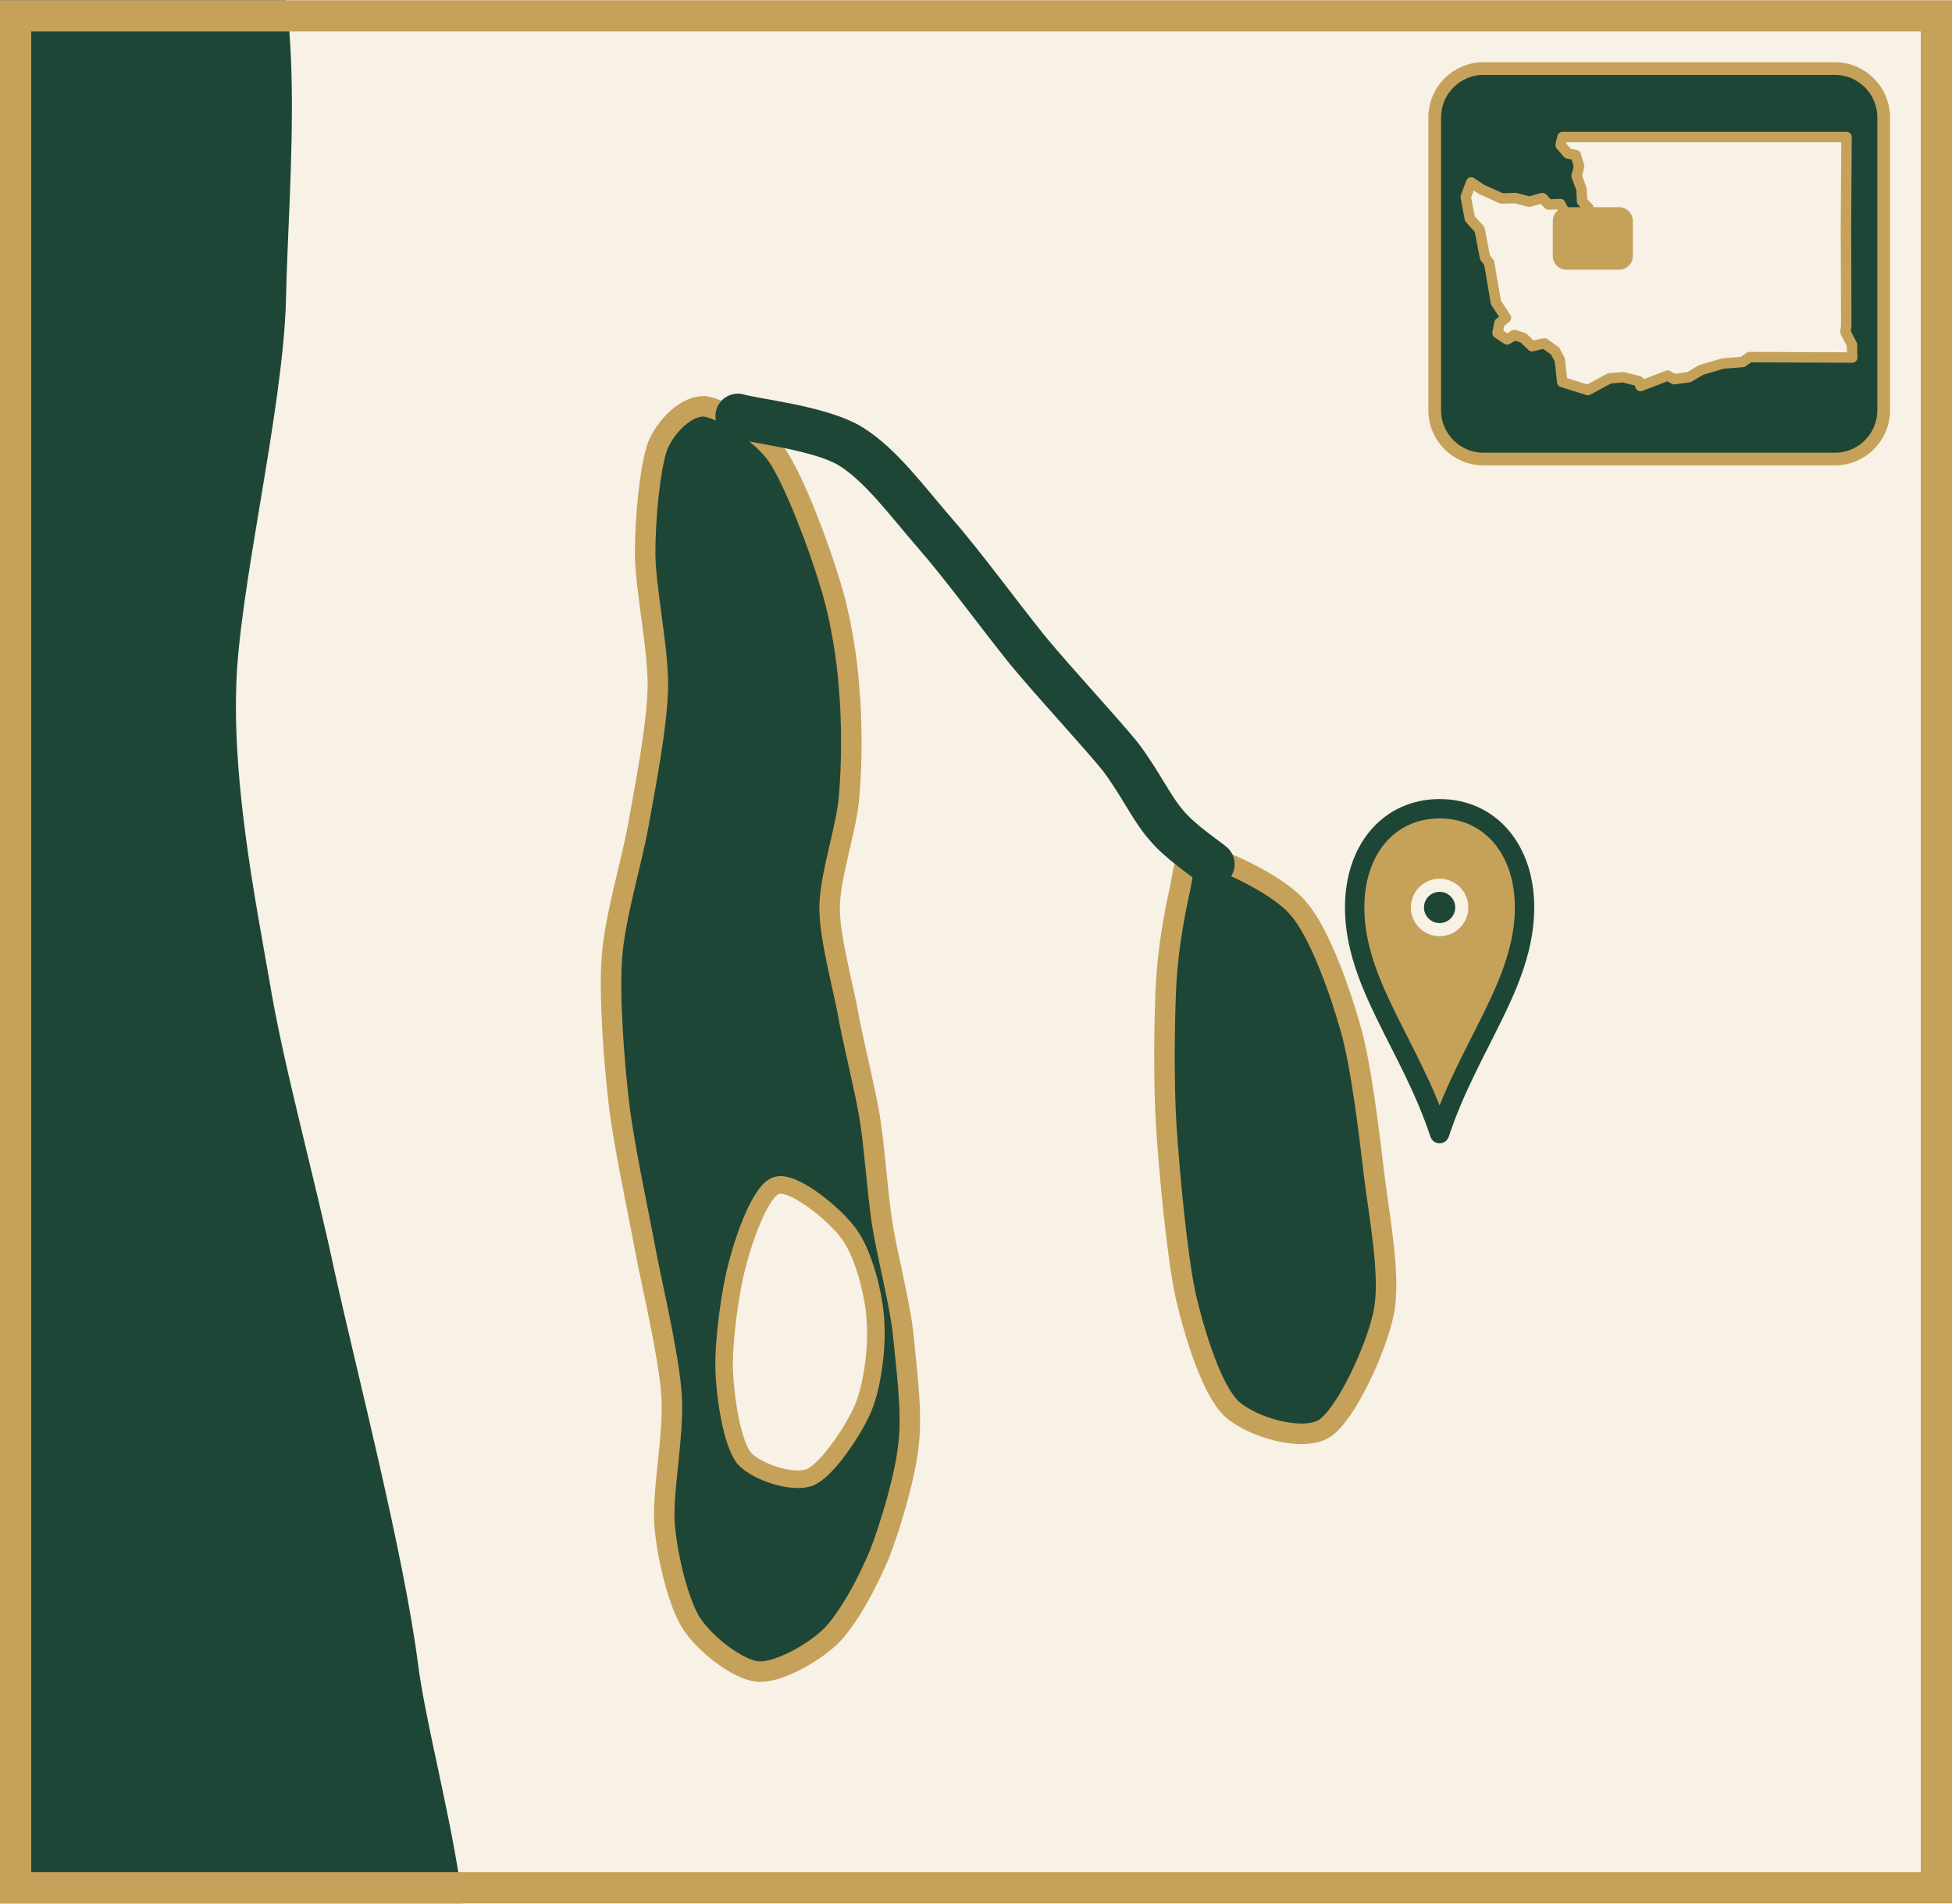
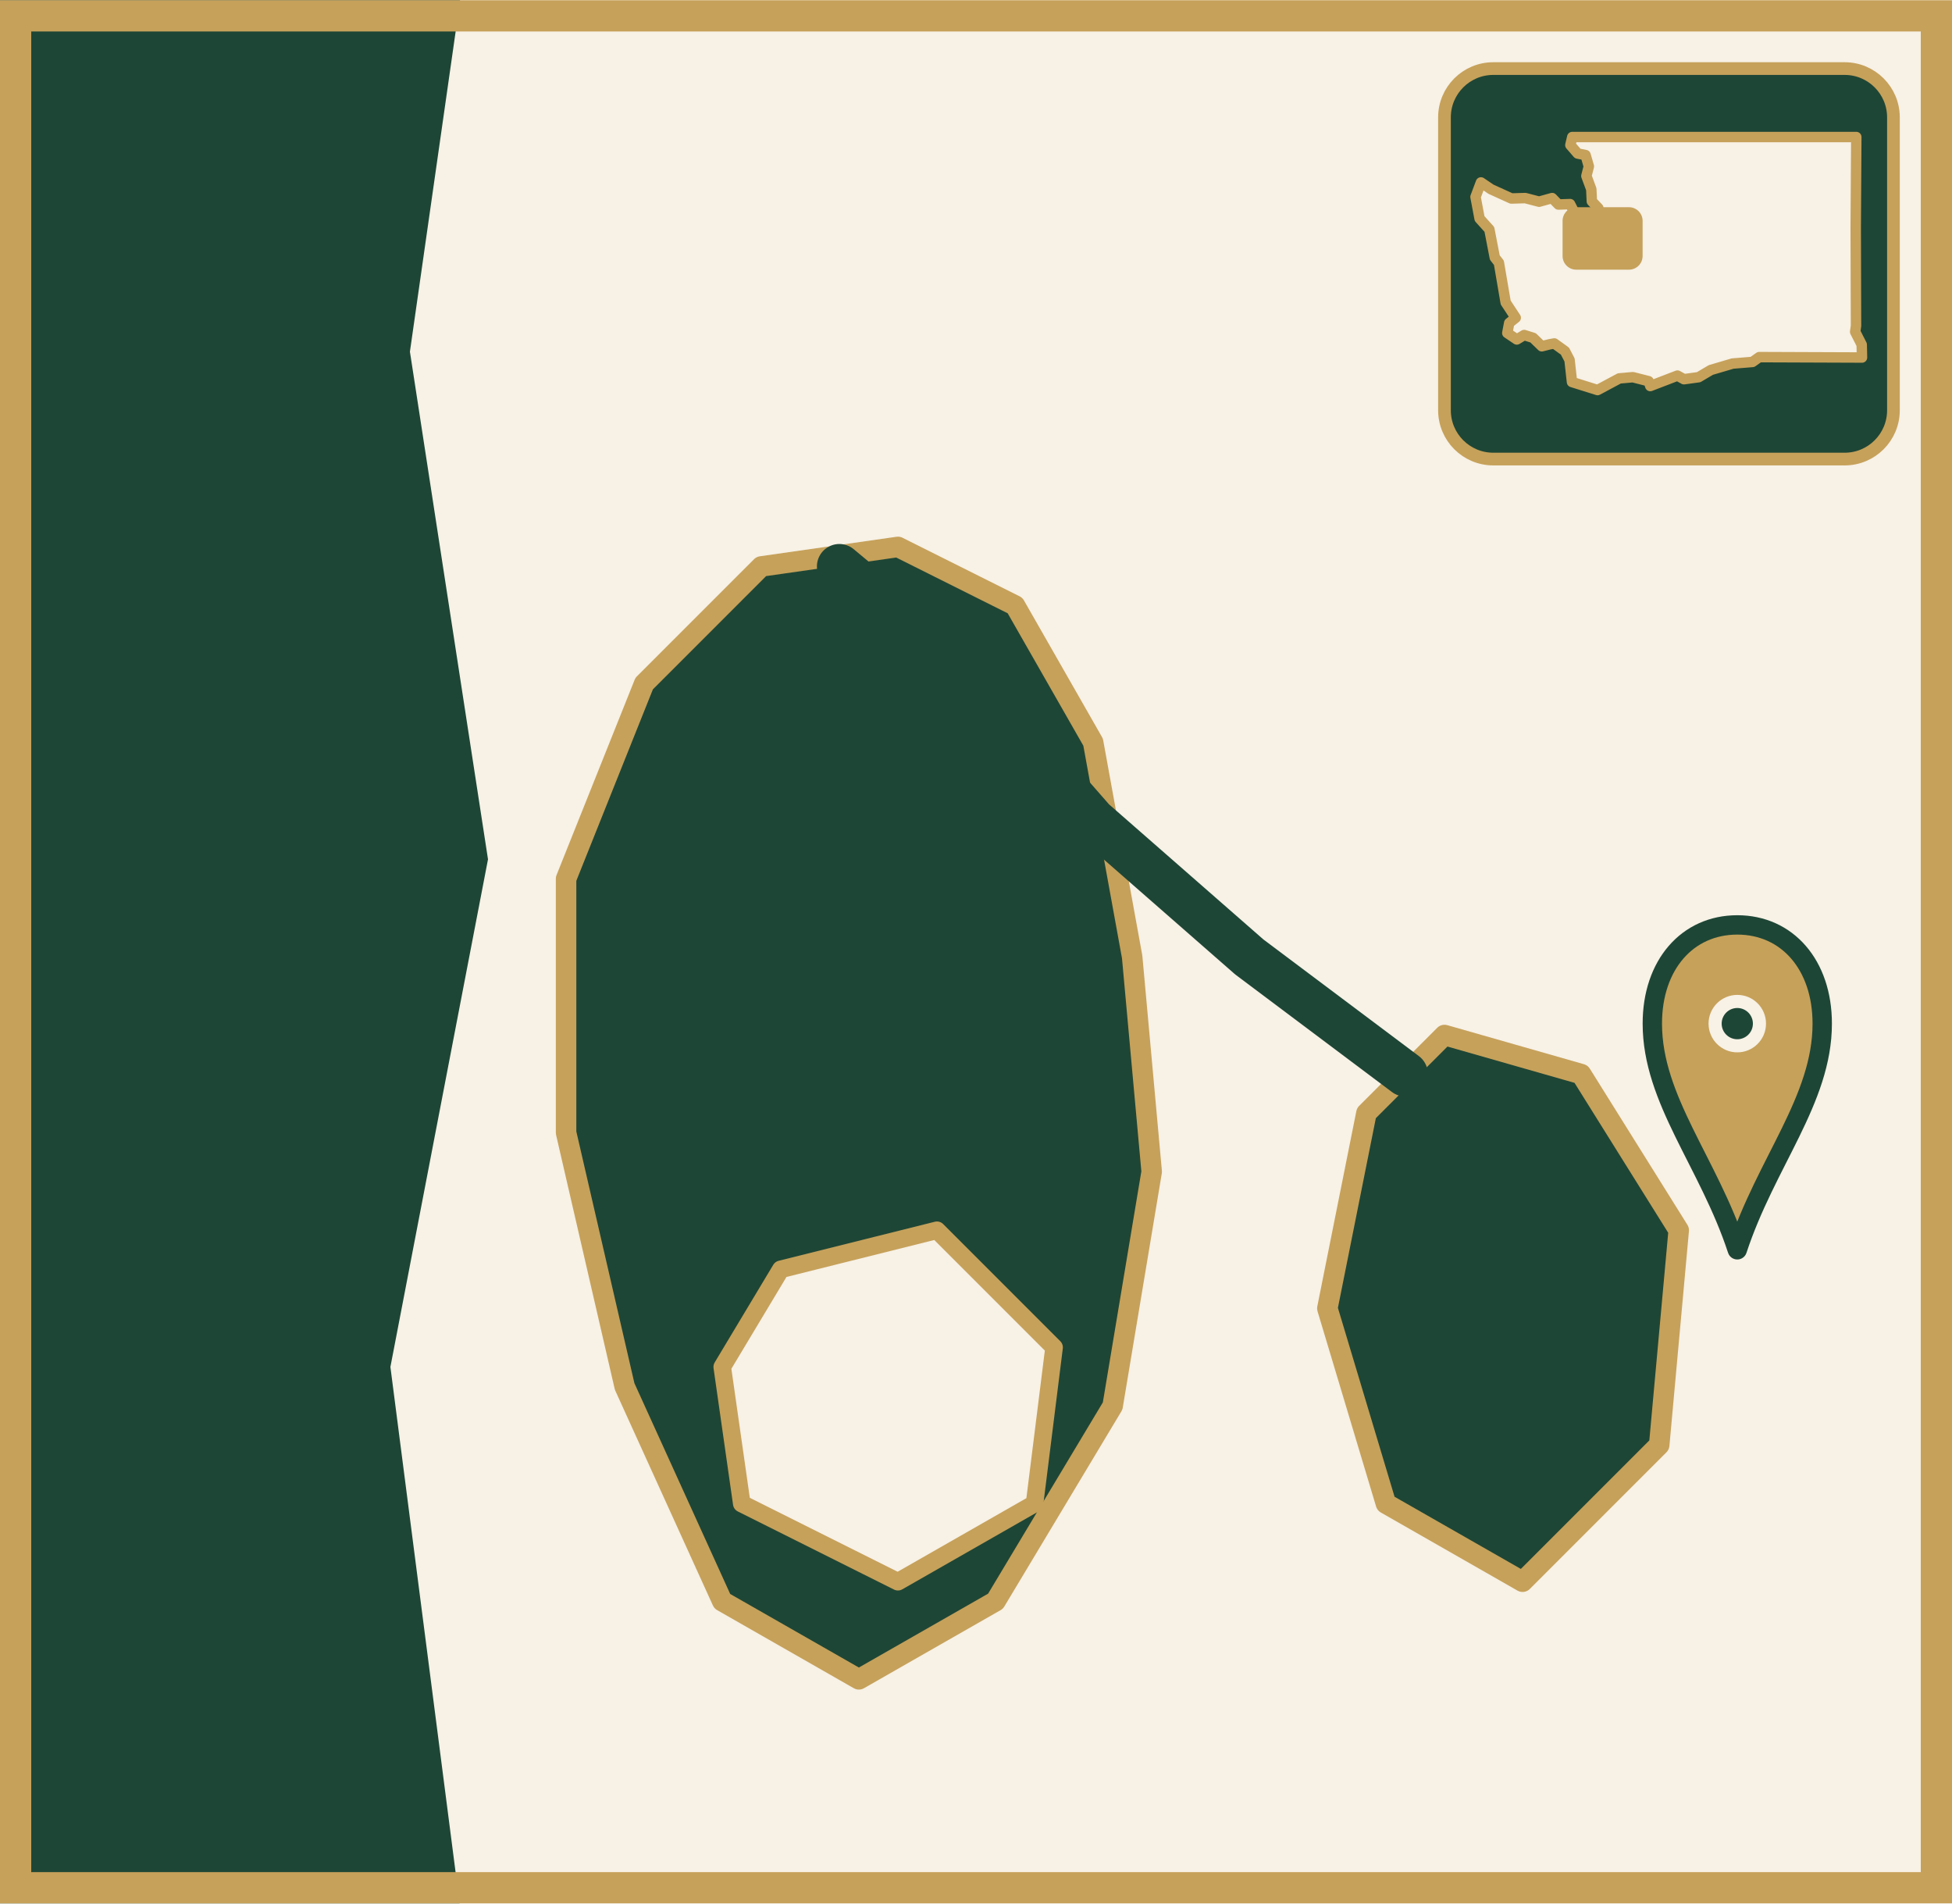
<svg xmlns="http://www.w3.org/2000/svg" viewBox="0 0 200 194.95" width="1200" height="1170">
  <defs>
    <clipPath id="card">
      <rect width="200" height="194.95" />
    </clipPath>
  </defs>
  <g clip-path="url(#card)">
    <rect width="200" height="194.95" fill="#f7f1e6" />
-     <path fill="#1e4636" d="M25.9,-9.2 C31.8,-3.6 29.5,19.3 29.3,30.7 C29.0,42.1 24.4,60.6 24.2,70.5 C23.9,80.5 26.1,91.9 27.6,100.4 C29.0,109.0 32.2,120.4 34.3,130.3 C36.5,140.3 41.3,158.8 42.8,170.2 C44.2,181.6 52.3,205.4 44.5,210.1 C36.6,214.7 -3.9,234.1 -12.0,202.9 C-20.1,171.8 -17.4,22.3 -12.0,-8.0 C-6.6,-38.3 20.0,-14.7 25.9,-9.2 Z" />
-     <path fill="#1e4636" stroke="#c6a15a" stroke-width="2.1" stroke-linejoin="round" d="M72.2,41.6 C73.9,41.8 77.8,44.1 79.6,46.6 C81.4,49.2 84.0,56.2 85.0,59.6 C86.1,63.0 86.8,67.4 87.0,70.5 C87.3,73.7 87.3,78.3 87.0,81.5 C86.8,84.7 85.0,89.7 85.0,93.0 C85.0,96.2 86.5,101.4 87.0,104.4 C87.6,107.5 88.6,111.4 89.1,114.4 C89.6,117.4 89.9,122.2 90.4,125.4 C90.9,128.5 92.1,133.1 92.5,136.3 C92.8,139.5 93.5,144.5 93.1,147.8 C92.8,151.1 91.2,156.4 90.1,159.2 C88.9,162.1 86.8,166.0 85.0,167.7 C83.2,169.4 79.6,171.4 77.6,171.2 C75.6,171.0 72.2,168.4 70.8,166.2 C69.5,164.1 68.4,159.6 68.1,156.3 C67.8,152.9 69.1,146.9 68.8,142.8 C68.5,138.7 66.9,132.1 66.1,127.9 C65.3,123.6 63.9,117.2 63.4,112.9 C62.9,108.6 62.4,102.0 62.7,98.0 C63.0,93.9 64.7,88.4 65.4,84.5 C66.1,80.6 67.3,74.5 67.4,70.5 C67.5,66.6 66.1,60.2 66.1,56.6 C66.1,53.0 66.6,47.8 67.4,45.6 C68.3,43.5 70.4,41.5 72.2,41.6 Z" />
-     <path fill="#f7f1e6" stroke="#c6a15a" stroke-width="1.8" stroke-linejoin="round" d="M79.6,121.4 C81.3,120.9 85.6,124.4 87.0,126.4 C88.5,128.4 89.6,132.8 89.7,135.3 C89.9,137.9 89.4,142.0 88.4,144.3 C87.4,146.6 84.7,150.6 83.0,151.3 C81.3,152.0 77.5,150.8 76.2,149.3 C75.0,147.7 74.3,143.2 74.2,140.3 C74.1,137.5 74.8,132.1 75.6,129.3 C76.3,126.6 78.0,121.8 79.6,121.4 Z" />
-     <path fill="#1e4636" stroke="#c6a15a" stroke-width="2.1" stroke-linejoin="round" d="M122.9,87.5 C124.6,87.7 130.8,90.4 133.0,93.0 C135.2,95.5 137.3,101.5 138.4,105.4 C139.5,109.3 140.3,116.2 140.8,120.4 C141.3,124.5 142.5,130.6 141.8,134.3 C141.1,138.0 137.9,144.9 135.7,146.3 C133.5,147.7 128.3,146.2 126.2,144.3 C124.2,142.4 122.5,137.0 121.5,132.8 C120.6,128.7 119.8,120.0 119.5,115.4 C119.2,110.8 119.3,103.9 119.5,100.4 C119.7,97.0 120.4,93.3 120.8,91.5 C121.3,89.6 121.1,87.3 122.9,87.5 Z" />
-     <path fill="none" stroke="#1e4636" stroke-width="4.6" stroke-linecap="round" stroke-linejoin="round" d="M124.2,88.5 C123.5,87.9 120.9,86.2 119.5,84.5 C118.0,82.8 116.9,80.3 114.8,77.5 C112.6,74.8 108.2,70.1 105.3,66.6 C102.4,63.0 98.6,57.8 95.8,54.6 C93.0,51.4 90.2,47.5 87.0,45.6 C83.9,43.8 77.3,43.1 75.6,42.6" />
-     <g transform="translate(147.0 7.0)">
+     <path fill="#1e4636" d="M-6.0,-6.0 L48.0,-6.0 L42.0,36.0 L50.0,88.0 L40.0,140.0 L48.0,202.0 L-6.0,202.0 Z" />
+     <path fill="#1e4636" stroke="#c6a15a" stroke-width="2.1" stroke-linejoin="round" d="M92.0,56.0 L104.0,62.0 L112.0,76.0 L116.0,98.0 L118.0,120.0 L114.0,144.0 L102.0,164.0 L88.0,172.0 L74.0,164.0 L64.0,142.0 L58.0,116.0 L58.0,90.0 L66.0,70.0 L78.0,58.0 Z" />
+     <path fill="#f7f1e6" stroke="#c6a15a" stroke-width="1.8" stroke-linejoin="round" d="M80.0,130.0 L96.0,126.0 L108.0,138.0 L106.0,154.0 L92.0,162.0 L76.0,154.0 L74.0,140.0 Z" />
+     <path fill="#1e4636" stroke="#c6a15a" stroke-width="2.1" stroke-linejoin="round" d="M148.0,106.0 L162.0,110.0 L172.0,126.0 L170.0,148.0 L156.0,162.0 L142.0,154.0 L136.0,134.0 L140.0,114.0 Z" />
+     <path fill="none" stroke="#1e4636" stroke-width="4.6" stroke-linecap="round" stroke-linejoin="round" d="M144.0,110.0 L128.0,98.0 L112.0,84.0 L98.0,68.0 L86.0,58.0" />
+     <g transform="translate(148.0 7.0)">
      <rect width="46.0" height="40.0" rx="5" fill="#1e4636" stroke="#c6a15a" stroke-width="1.3" />
      <path fill="#f7f1e6" stroke="#c6a15a" stroke-width="5" stroke-linejoin="round" transform="translate(1.4 -5.1) scale(0.214)" d="M190.62,56.60 190.35,100.05 190.49,146.96 190.09,149.84 193.22,155.99 193.35,162.14 144.16,161.95 140.91,164.26 131.41,165.03 121.00,168.10 115.14,171.56 108.12,172.52 105.00,170.79 91.98,175.79 91.20,173.48 83.66,171.56 77.15,172.14 66.74,177.71 54.51,173.87 53.34,163.30 51.13,159.07 46.05,155.41 43.84,155.80 40.06,156.76 35.90,152.72 31.61,151.38 28.09,153.49 23.54,150.42 24.45,145.61 27.57,143.11 22.76,135.81 19.51,116.77 17.55,114.28 14.95,100.82 10.27,95.63 8.32,85.25 10.92,78.33 15.73,81.59 25.49,86.02 32.13,85.82 38.76,87.55 45.01,85.82 48.00,88.90 53.60,88.71 57.50,96.40 60.36,95.82 60.88,106.20 62.58,115.62 64.92,114.66 62.58,106.59 63.23,98.70 67.13,90.63 64.01,87.36 63.75,81.59 61.40,75.25 62.58,70.64 61.01,65.25 57.24,64.49 53.73,60.45 54.64,56.60Z" />
      <rect x="12.1" y="14.2" width="8.2" height="6.4" rx="1.4" fill="#c6a15a" />
    </g>
-     <g transform="translate(147.5 116.1) scale(0.64)">
+     <g transform="translate(178.0 128.0) scale(0.64)">
      <path fill="#c6a15a" stroke="#1e4636" stroke-width="3.1" stroke-linejoin="round" d="M0,0 C-4.6,-14 -13.6,-24 -13.6,-36.2 C-13.6,-45.6 -8,-52 0,-52 C8,-52 13.6,-45.6 13.6,-36.2 C13.6,-24 4.6,-14 0,0 Z" />
      <circle cx="0" cy="-36.2" r="4.6" fill="#f7f1e6" />
      <circle cx="0" cy="-36.2" r="2.5" fill="#1e4636" />
    </g>
  </g>
  <rect x="1.6" y="1.6" width="196.8" height="191.75" fill="none" stroke="#c6a15a" stroke-width="3.2" />
</svg>
